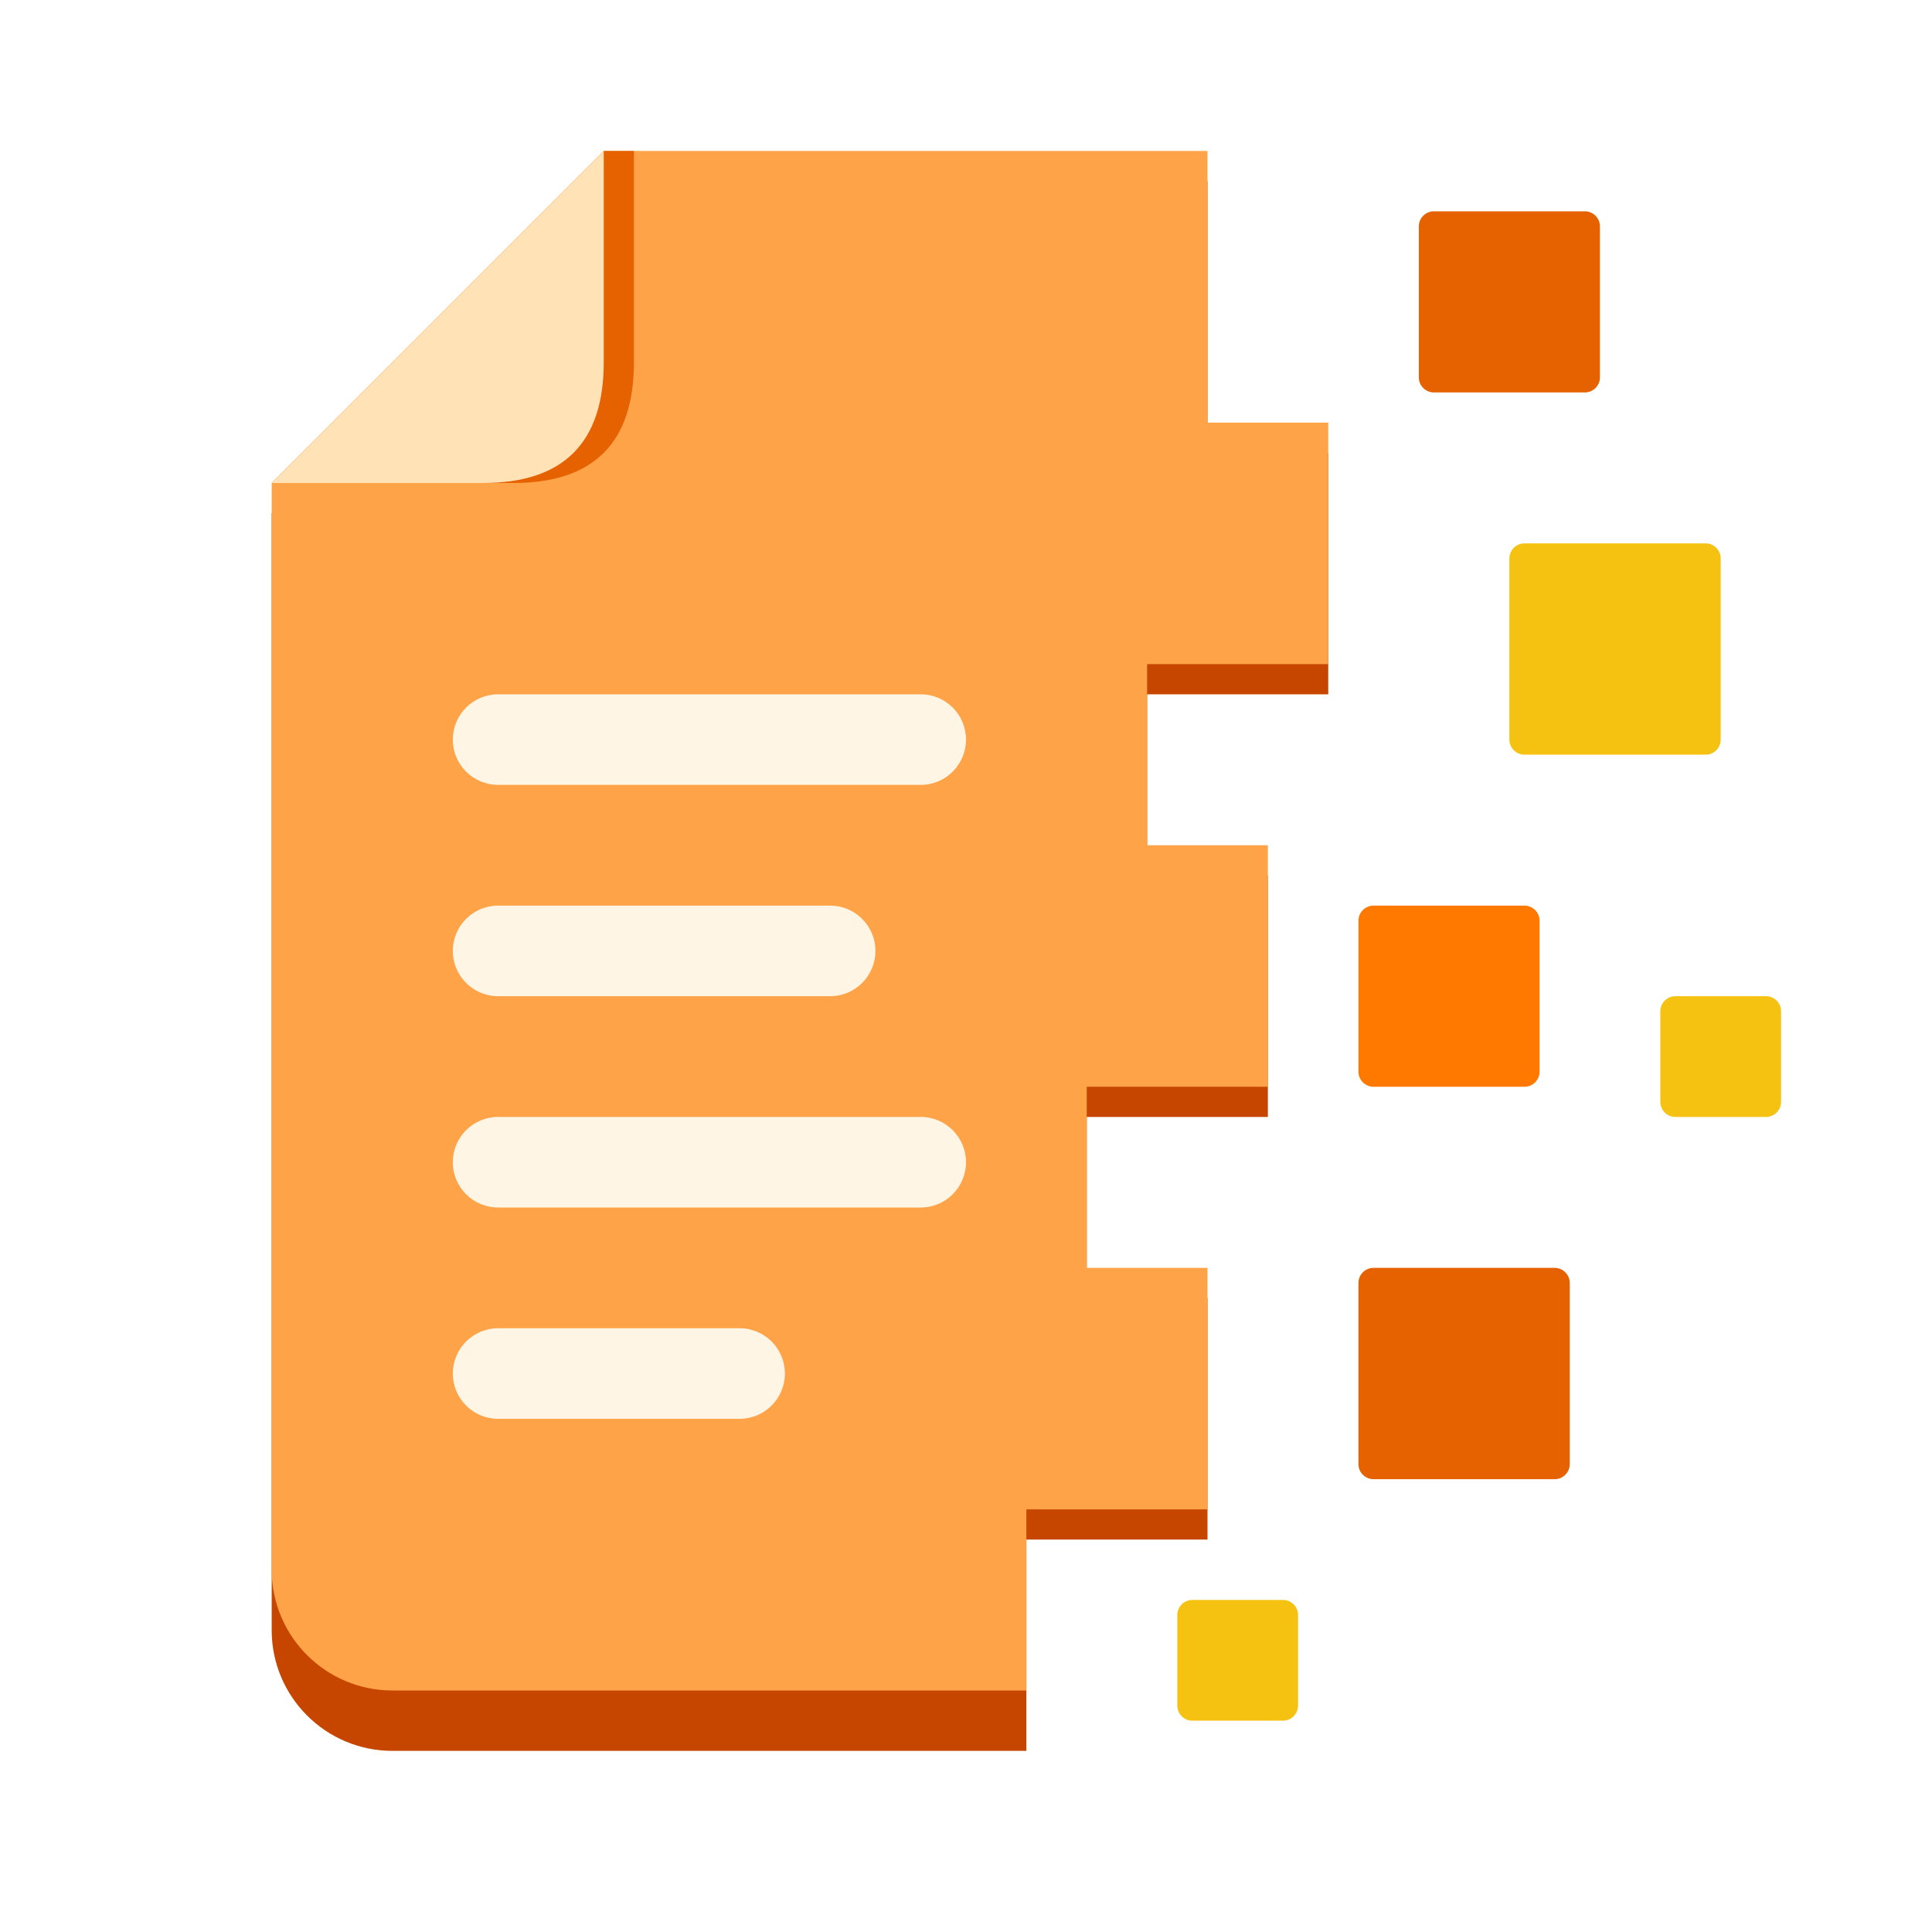
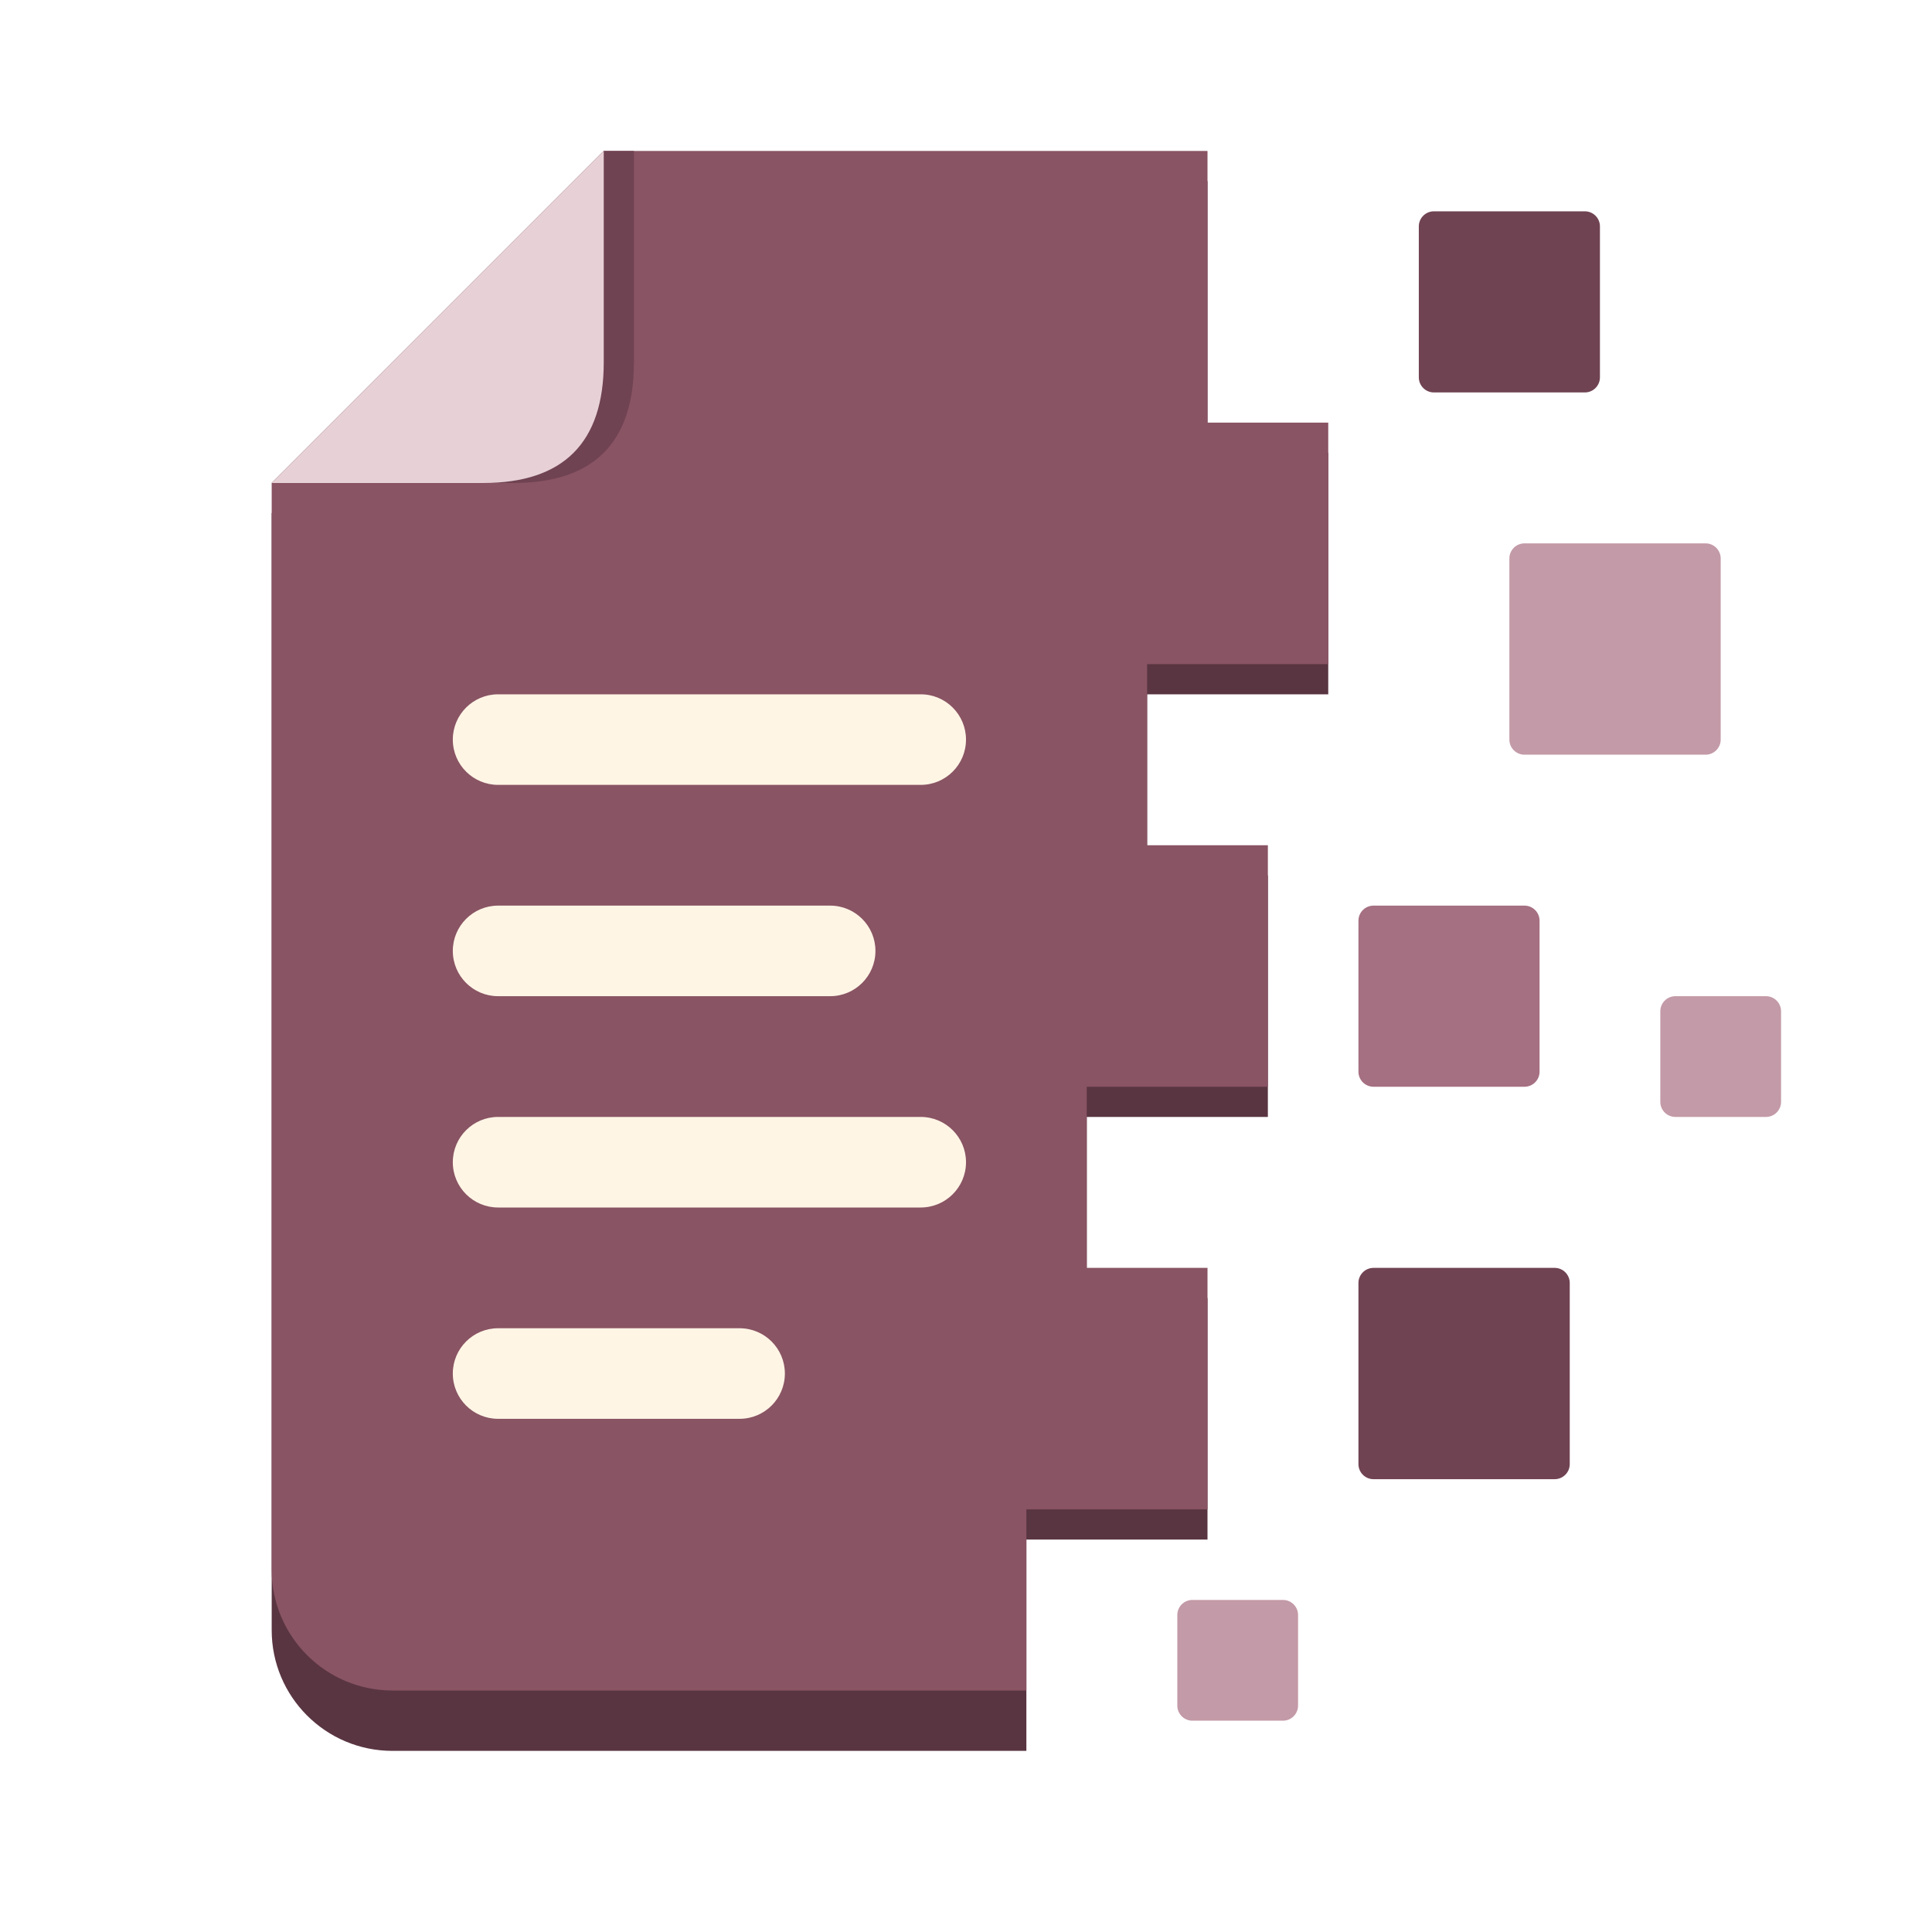
<svg xmlns="http://www.w3.org/2000/svg" width="128" height="128" viewBox="0 0 128 128">
  <g id="document">
-     <path id="paper-profile" fill="#c64600" d="M40 12H80V30H88V46H76V58H84V74H72V86H80V102H68V116H26A8 8 0 0 1 18 108V34Z" />
-     <path id="paper-face" fill="#ffa348" d="M40 10H80V28H88V44H76V56H84V72H72V84H80V100H68V112H26A8 8 0 0 1 18 104V32Z" />
-     <path id="fold-shade" fill="#e66100" d="M18 32H34Q42 32 42 24V10H40Z" />
-     <path id="fold" fill="#ffe2b6" d="M18 32H32Q40 32 40 24V10Z" />
+     <path id="paper-profile" fill="#593541" d="M40 12H80V30H88V46H76V58H84V74H72V86H80V102H68V116H26A8 8 0 0 1 18 108V34Z" />
+     <path id="paper-face" fill="#895464" d="M40 10H80V28H88V44H76V56H84V72H72V84H80V100H68V112H26A8 8 0 0 1 18 104V32Z" />
+     <path id="fold-shade" fill="#704352" d="M18 32H34Q42 32 42 24V10H40Z" />
+     <path id="fold" fill="#E7D1D7" d="M18 32H32Q40 32 40 24V10Z" />
    <g id="record-lines" fill="#fff5e5">
      <rect x="30" y="46" width="34" height="6" rx="3" />
      <rect x="30" y="60" width="28" height="6" rx="3" />
      <rect x="30" y="74" width="34" height="6" rx="3" />
      <rect x="30" y="88" width="22" height="6" rx="3" />
    </g>
  </g>
  <g id="data-pixels">
-     <rect x="94" y="14" width="12" height="12" rx="1" fill="#e66100" />
-     <rect x="100" y="36" width="14" height="14" rx="1" fill="#f5c211" />
-     <rect x="90" y="60" width="12" height="12" rx="1" fill="#ff7800" />
-     <rect x="110" y="66" width="8" height="8" rx="1" fill="#f5c211" />
-     <rect x="90" y="84" width="14" height="14" rx="1" fill="#e66100" />
-     <rect x="78" y="106" width="8" height="8" rx="1" fill="#f5c211" />
+     <rect x="94" y="14" width="12" height="12" rx="1" fill="#704352" />
+     <rect x="100" y="36" width="14" height="14" rx="1" fill="#C39AA7" />
+     <rect x="90" y="60" width="12" height="12" rx="1" fill="#A57081" />
+     <rect x="110" y="66" width="8" height="8" rx="1" fill="#C39AA7" />
+     <rect x="90" y="84" width="14" height="14" rx="1" fill="#704352" />
+     <rect x="78" y="106" width="8" height="8" rx="1" fill="#C39AA7" />
  </g>
</svg>
